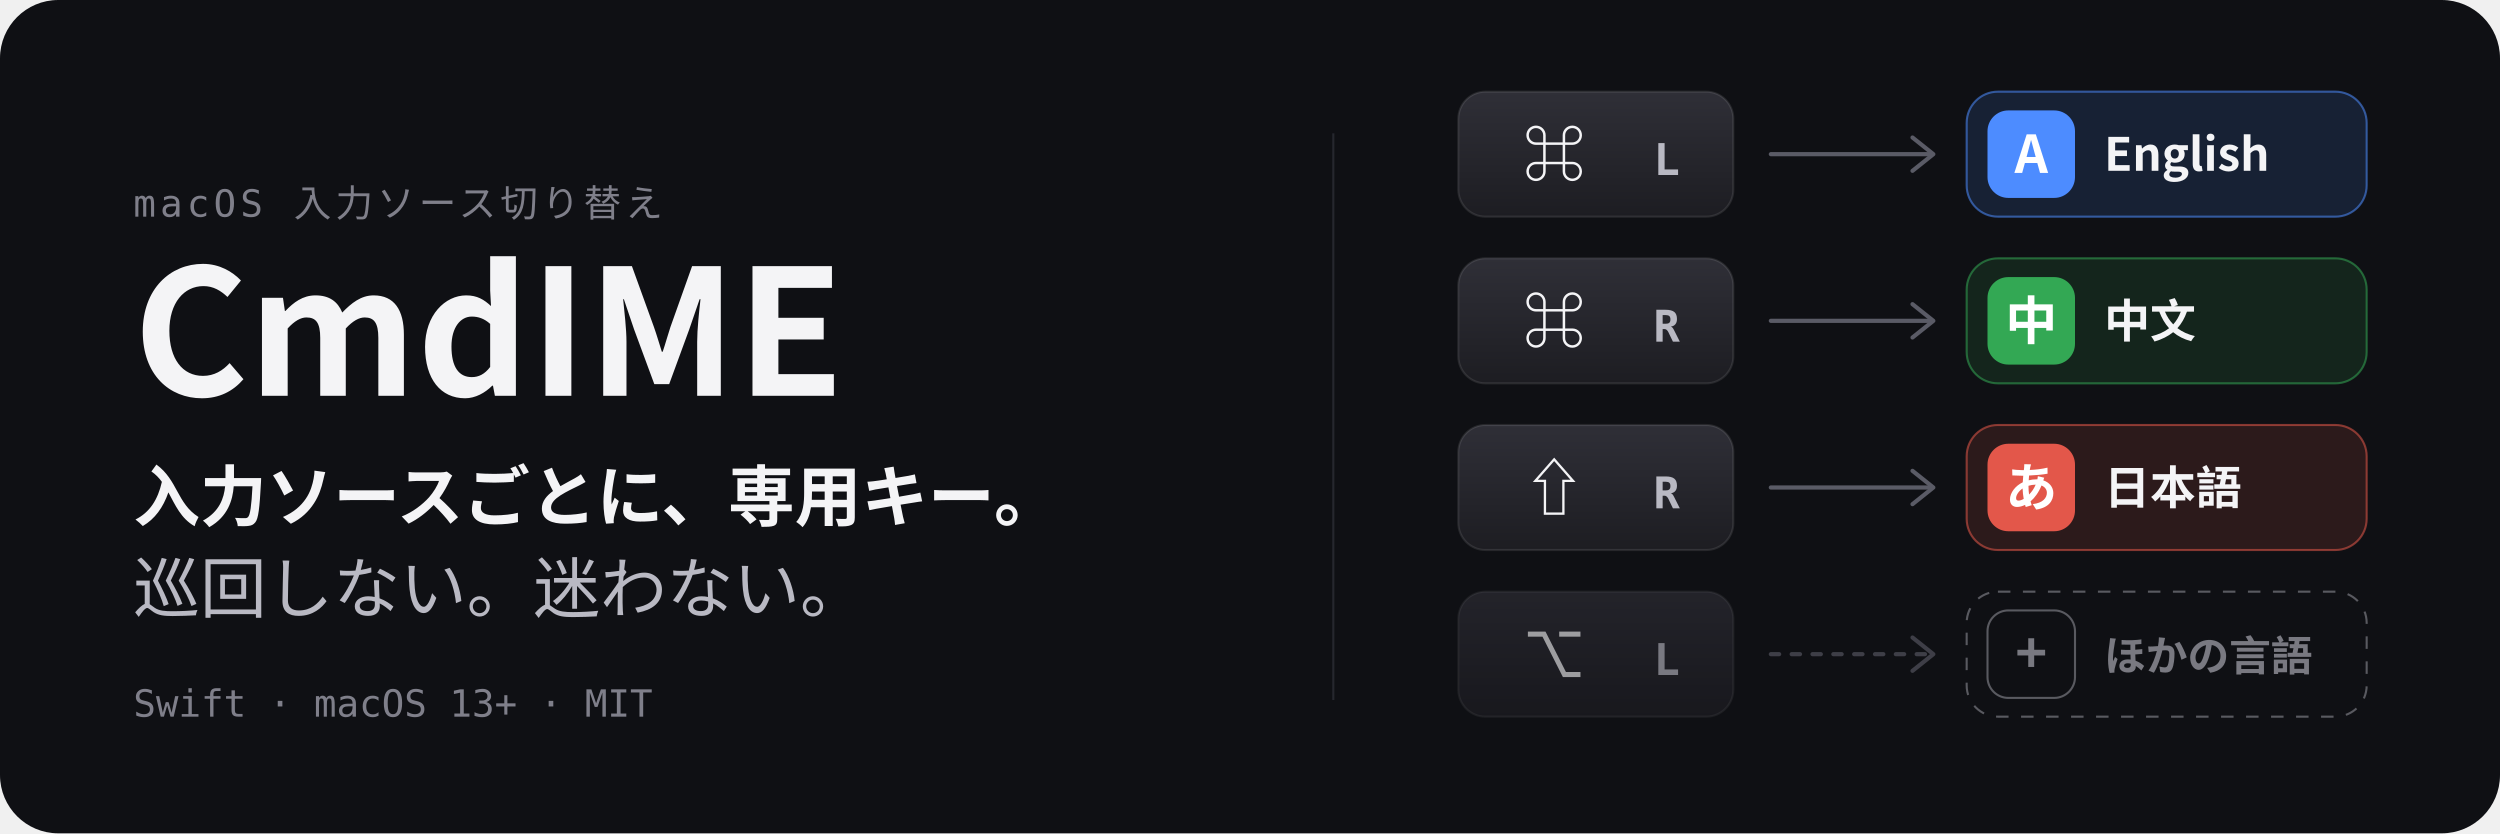
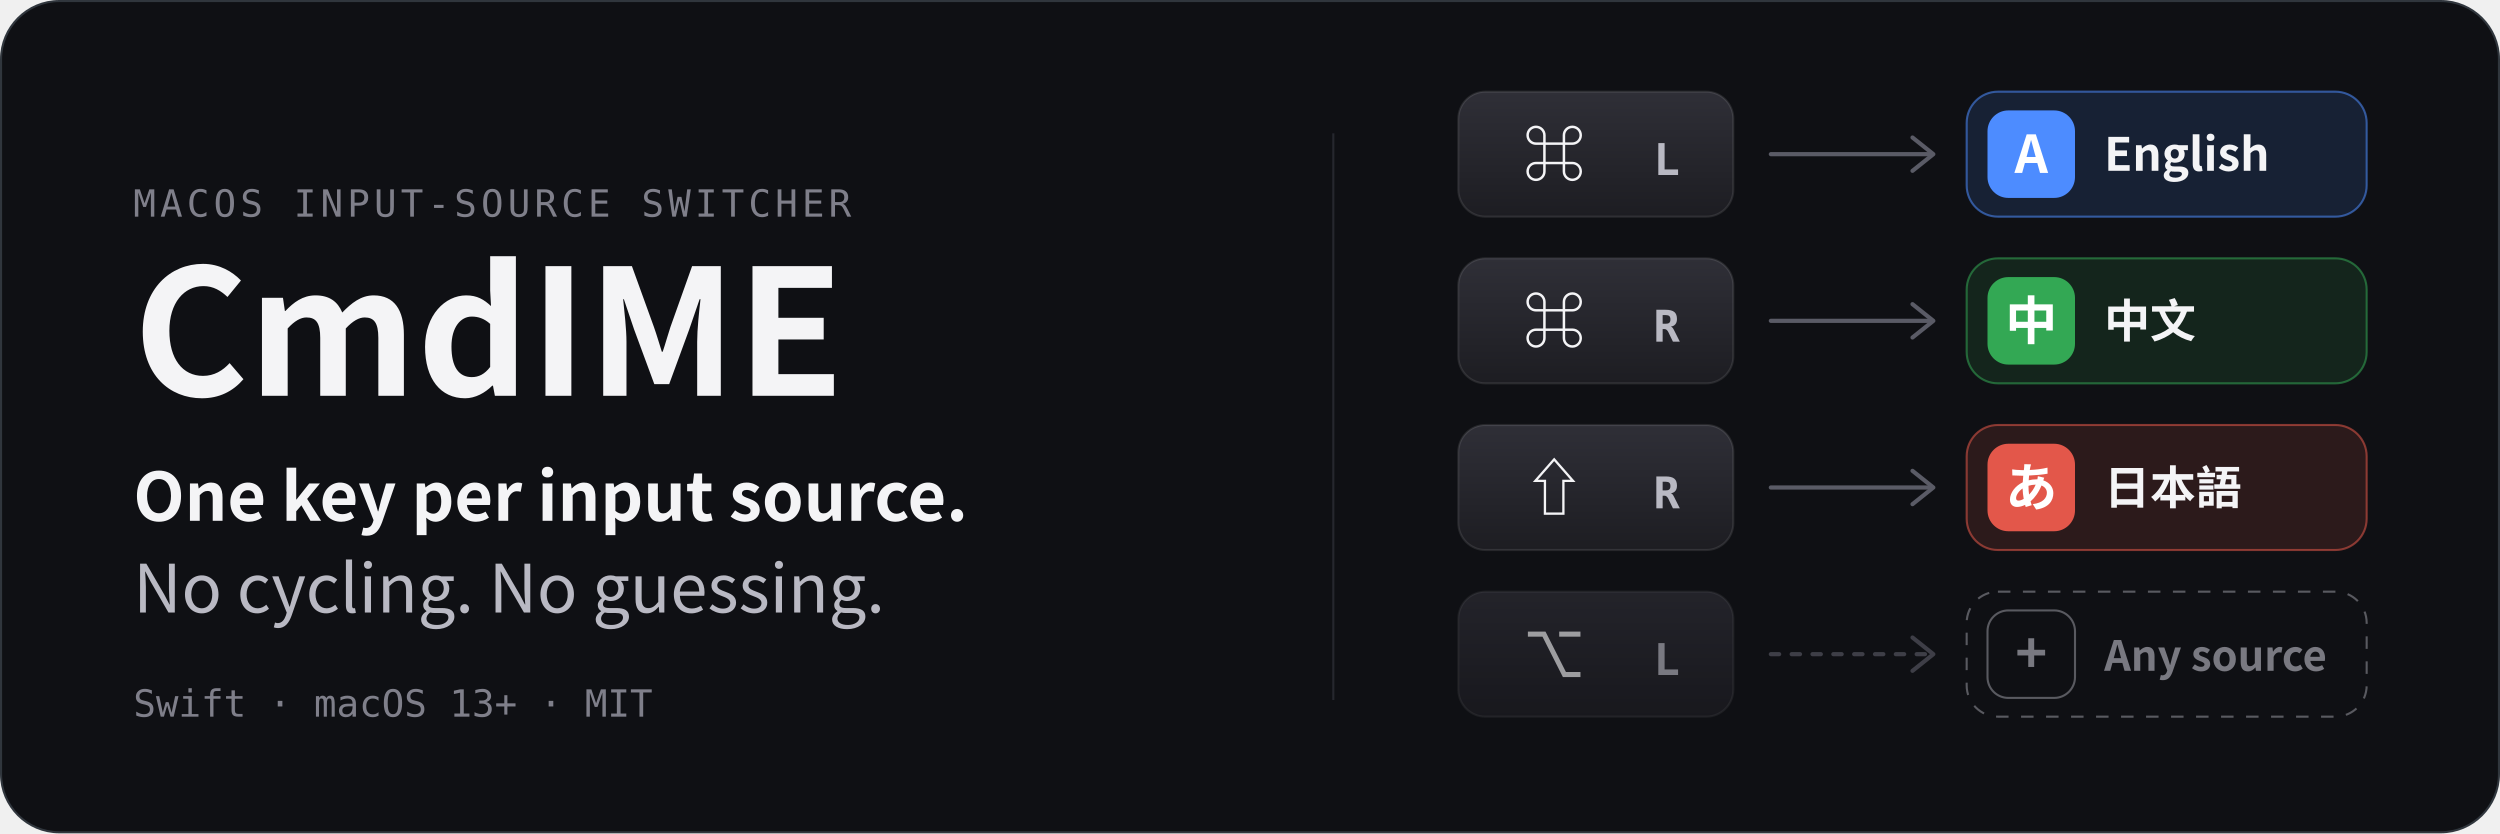
- <svg xmlns="http://www.w3.org/2000/svg" width="1200" height="400" viewBox="0 0 1200 400" role="img" aria-labelledby="title desc" lang="ja">
+ <svg xmlns="http://www.w3.org/2000/svg" width="1200" height="400" viewBox="0 0 1200 400" role="img" aria-labelledby="title desc" lang="en">
  <defs>
    <linearGradient id="keycap" x1="0" y1="0" x2="0" y2="1">
      <stop offset="0" stop-color="#2F2F37" />
      <stop offset="1" stop-color="#1D1D22" />
    </linearGradient>
  </defs>
-   <rect width="1200" height="400" rx="28" fill="#0F1014" />
+   <rect x="0.5" y="0.5" width="1199" height="399" rx="28" fill="#0F1014" stroke="#30363D" />
  <path d="M640 64 V336" stroke="#26272E" stroke-width="1" />
  <g id="title-block" transform="translate(64 0)">
-     <text x="0" y="104" font-family="ui-monospace, SFMono-Regular, Menlo, Consolas, monospace" font-size="18" letter-spacing="2" fill="#7F7F8A">macOS 入力ソース切り替え</text>
+     <text x="0" y="104" font-family="ui-monospace, SFMono-Regular, Menlo, Consolas, monospace" font-size="18" letter-spacing="2" fill="#7F7F8A">MACOS INPUT-SOURCE SWITCHER</text>
    <text x="0" y="190" font-family="-apple-system, BlinkMacSystemFont, 'Segoe UI', 'PingFang SC', 'Hiragino Sans', 'Noto Sans CJK SC', sans-serif" font-size="84" font-weight="700" fill="#F4F4F6">CmdIME</text>
-     <text x="0" y="250" font-family="-apple-system, BlinkMacSystemFont, 'Segoe UI', 'PingFang SC', 'Hiragino Sans', 'Noto Sans CJK SC', sans-serif" font-size="32" font-weight="600" fill="#F4F4F6">入力ソースごとに、専用キー。</text>
-     <text x="0" y="294" font-family="-apple-system, BlinkMacSystemFont, 'Segoe UI', 'PingFang SC', 'Hiragino Sans', 'Noto Sans CJK SC', sans-serif" font-size="32" fill="#B9B9C3">巡回しない。迷わない。</text>
+     <text x="0" y="250" font-family="-apple-system, BlinkMacSystemFont, 'Segoe UI', 'PingFang SC', 'Hiragino Sans', 'Noto Sans CJK SC', sans-serif" font-size="32" font-weight="600" fill="#F4F4F6">One key per input source.</text>
+     <text x="0" y="294" font-family="-apple-system, BlinkMacSystemFont, 'Segoe UI', 'PingFang SC', 'Hiragino Sans', 'Noto Sans CJK SC', sans-serif" font-size="32" fill="#B9B9C3">No cycling. No guessing.</text>
    <text x="0" y="344" font-family="ui-monospace, SFMono-Regular, Menlo, Consolas, monospace" font-size="18" fill="#7F7F8A">Swift · macOS 13+ · MIT</text>
  </g>
  <g id="row-1" transform="translate(700 44)">
    <rect width="132" height="60" rx="13" fill="url(#keycap)" stroke="#FFFFFF" stroke-opacity="0.10" />
    <text x="46" y="41" text-anchor="middle" font-family="-apple-system, BlinkMacSystemFont, 'Segoe UI', 'PingFang SC', 'Hiragino Sans', 'Noto Sans CJK SC', sans-serif" font-size="30" fill="#F4F4F6">⌘</text>
    <text x="100" y="40" text-anchor="middle" font-family="ui-monospace, SFMono-Regular, Menlo, Consolas, monospace" font-size="21" font-weight="600" fill="#B9B9C3">L</text>
    <path d="M150 30 H226" stroke="#5A5B66" stroke-width="2" stroke-linecap="round" />
    <path d="M218 22 L228 30 L218 38" fill="none" stroke="#5A5B66" stroke-width="2" stroke-linecap="round" stroke-linejoin="round" />
    <rect x="244" width="192" height="60" rx="15" fill="#4D8CFF" fill-opacity="0.14" stroke="#4D8CFF" stroke-opacity="0.55" />
    <rect x="254" y="9" width="42" height="42" rx="10" fill="#4D8CFF" />
    <text x="275" y="39" text-anchor="middle" font-family="-apple-system, BlinkMacSystemFont, 'Segoe UI', 'PingFang SC', 'Hiragino Sans', 'Noto Sans CJK SC', sans-serif" font-size="25" font-weight="700" fill="#FFFFFF">A</text>
    <text x="310" y="38" font-family="-apple-system, BlinkMacSystemFont, 'Segoe UI', 'PingFang SC', 'Hiragino Sans', 'Noto Sans CJK SC', sans-serif" font-size="22" font-weight="600" fill="#F4F4F6">English</text>
  </g>
  <g id="row-2" transform="translate(700 124)">
    <rect width="132" height="60" rx="13" fill="url(#keycap)" stroke="#FFFFFF" stroke-opacity="0.10" />
    <text x="46" y="41" text-anchor="middle" font-family="-apple-system, BlinkMacSystemFont, 'Segoe UI', 'PingFang SC', 'Hiragino Sans', 'Noto Sans CJK SC', sans-serif" font-size="30" fill="#F4F4F6">⌘</text>
    <text x="100" y="40" text-anchor="middle" font-family="ui-monospace, SFMono-Regular, Menlo, Consolas, monospace" font-size="21" font-weight="600" fill="#B9B9C3">R</text>
    <path d="M150 30 H226" stroke="#5A5B66" stroke-width="2" stroke-linecap="round" />
    <path d="M218 22 L228 30 L218 38" fill="none" stroke="#5A5B66" stroke-width="2" stroke-linecap="round" stroke-linejoin="round" />
    <rect x="244" width="192" height="60" rx="15" fill="#33A854" fill-opacity="0.14" stroke="#33A854" stroke-opacity="0.55" />
    <rect x="254" y="9" width="42" height="42" rx="10" fill="#33A854" />
    <text x="275" y="39" text-anchor="middle" font-family="-apple-system, BlinkMacSystemFont, 'Segoe UI', 'PingFang SC', 'Hiragino Sans', 'Noto Sans CJK SC', sans-serif" font-size="25" font-weight="700" fill="#FFFFFF">中</text>
    <text x="310" y="38" font-family="-apple-system, BlinkMacSystemFont, 'Segoe UI', 'PingFang SC', 'Hiragino Sans', 'Noto Sans CJK SC', sans-serif" font-size="22" font-weight="600" fill="#F4F4F6">中文</text>
  </g>
  <g id="row-3" transform="translate(700 204)">
    <rect width="132" height="60" rx="13" fill="url(#keycap)" stroke="#FFFFFF" stroke-opacity="0.10" />
    <text x="46" y="41" text-anchor="middle" font-family="-apple-system, BlinkMacSystemFont, 'Segoe UI', 'PingFang SC', 'Hiragino Sans', 'Noto Sans CJK SC', sans-serif" font-size="30" fill="#F4F4F6">⇧</text>
    <text x="100" y="40" text-anchor="middle" font-family="ui-monospace, SFMono-Regular, Menlo, Consolas, monospace" font-size="21" font-weight="600" fill="#B9B9C3">R</text>
    <path d="M150 30 H226" stroke="#5A5B66" stroke-width="2" stroke-linecap="round" />
    <path d="M218 22 L228 30 L218 38" fill="none" stroke="#5A5B66" stroke-width="2" stroke-linecap="round" stroke-linejoin="round" />
    <rect x="244" width="192" height="60" rx="15" fill="#E3574A" fill-opacity="0.14" stroke="#E3574A" stroke-opacity="0.55" />
    <rect x="254" y="9" width="42" height="42" rx="10" fill="#E3574A" />
    <text x="275" y="39" text-anchor="middle" font-family="-apple-system, BlinkMacSystemFont, 'Segoe UI', 'PingFang SC', 'Hiragino Sans', 'Noto Sans CJK SC', sans-serif" font-size="25" font-weight="700" fill="#FFFFFF">あ</text>
    <text x="310" y="38" font-family="-apple-system, BlinkMacSystemFont, 'Segoe UI', 'PingFang SC', 'Hiragino Sans', 'Noto Sans CJK SC', sans-serif" font-size="22" font-weight="600" fill="#F4F4F6">日本語</text>
  </g>
  <g id="row-more" transform="translate(700 284)" opacity="0.62">
    <rect width="132" height="60" rx="13" fill="url(#keycap)" stroke="#FFFFFF" stroke-opacity="0.10" />
    <text x="46" y="41" text-anchor="middle" font-family="-apple-system, BlinkMacSystemFont, 'Segoe UI', 'PingFang SC', 'Hiragino Sans', 'Noto Sans CJK SC', sans-serif" font-size="30" fill="#F4F4F6">⌥</text>
    <text x="100" y="40" text-anchor="middle" font-family="ui-monospace, SFMono-Regular, Menlo, Consolas, monospace" font-size="21" font-weight="600" fill="#B9B9C3">L</text>
    <path d="M150 30 H226" stroke="#5A5B66" stroke-width="2" stroke-linecap="round" stroke-dasharray="4 6" />
    <path d="M218 22 L228 30 L218 38" fill="none" stroke="#5A5B66" stroke-width="2" stroke-linecap="round" stroke-linejoin="round" />
    <rect x="244" width="192" height="60" rx="15" fill="none" stroke="#B9B9C3" stroke-opacity="0.7" stroke-dasharray="6 6" />
    <rect x="254" y="9" width="42" height="42" rx="10" fill="none" stroke="#B9B9C3" stroke-opacity="0.7" />
    <text x="275" y="39" text-anchor="middle" font-family="-apple-system, BlinkMacSystemFont, 'Segoe UI', 'PingFang SC', 'Hiragino Sans', 'Noto Sans CJK SC', sans-serif" font-size="26" font-weight="600" fill="#B9B9C3">+</text>
-     <text x="310" y="38" font-family="-apple-system, BlinkMacSystemFont, 'Segoe UI', 'PingFang SC', 'Hiragino Sans', 'Noto Sans CJK SC', sans-serif" font-size="20" font-weight="600" fill="#B9B9C3">ほかの言語</text>
+     <text x="310" y="38" font-family="-apple-system, BlinkMacSystemFont, 'Segoe UI', 'PingFang SC', 'Hiragino Sans', 'Noto Sans CJK SC', sans-serif" font-size="20" font-weight="600" fill="#B9B9C3">Any source</text>
  </g>
</svg>
